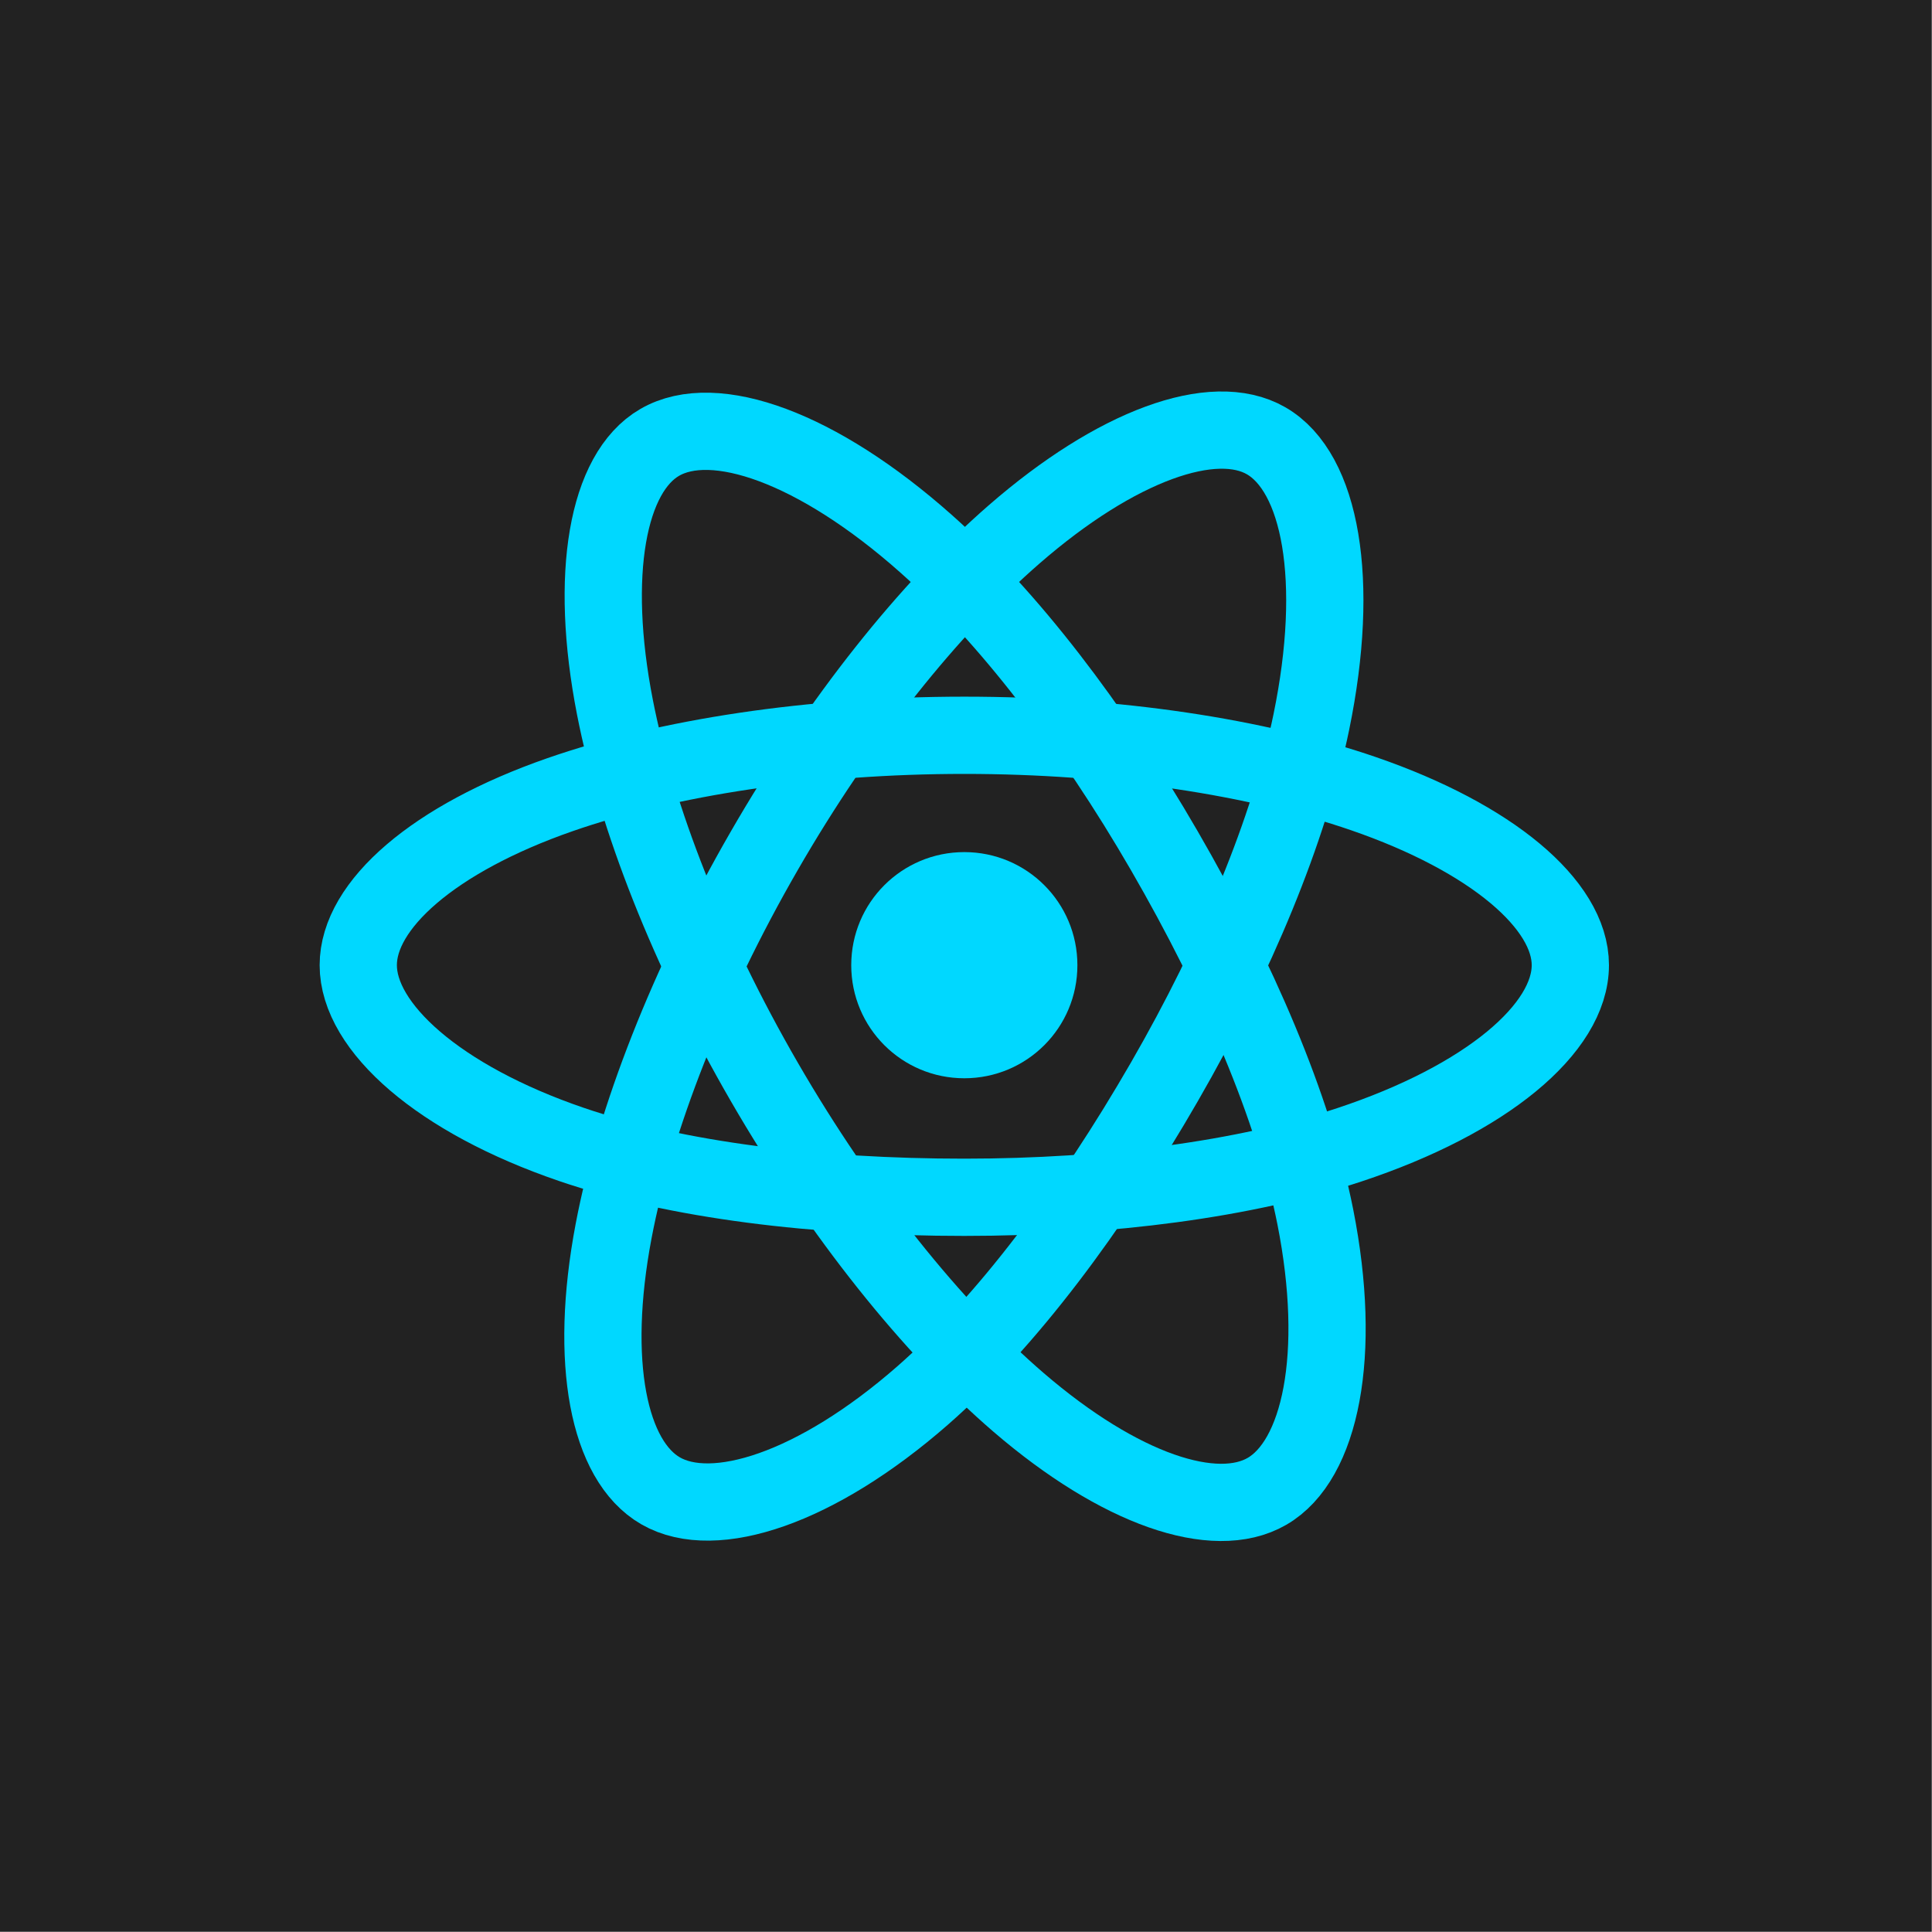
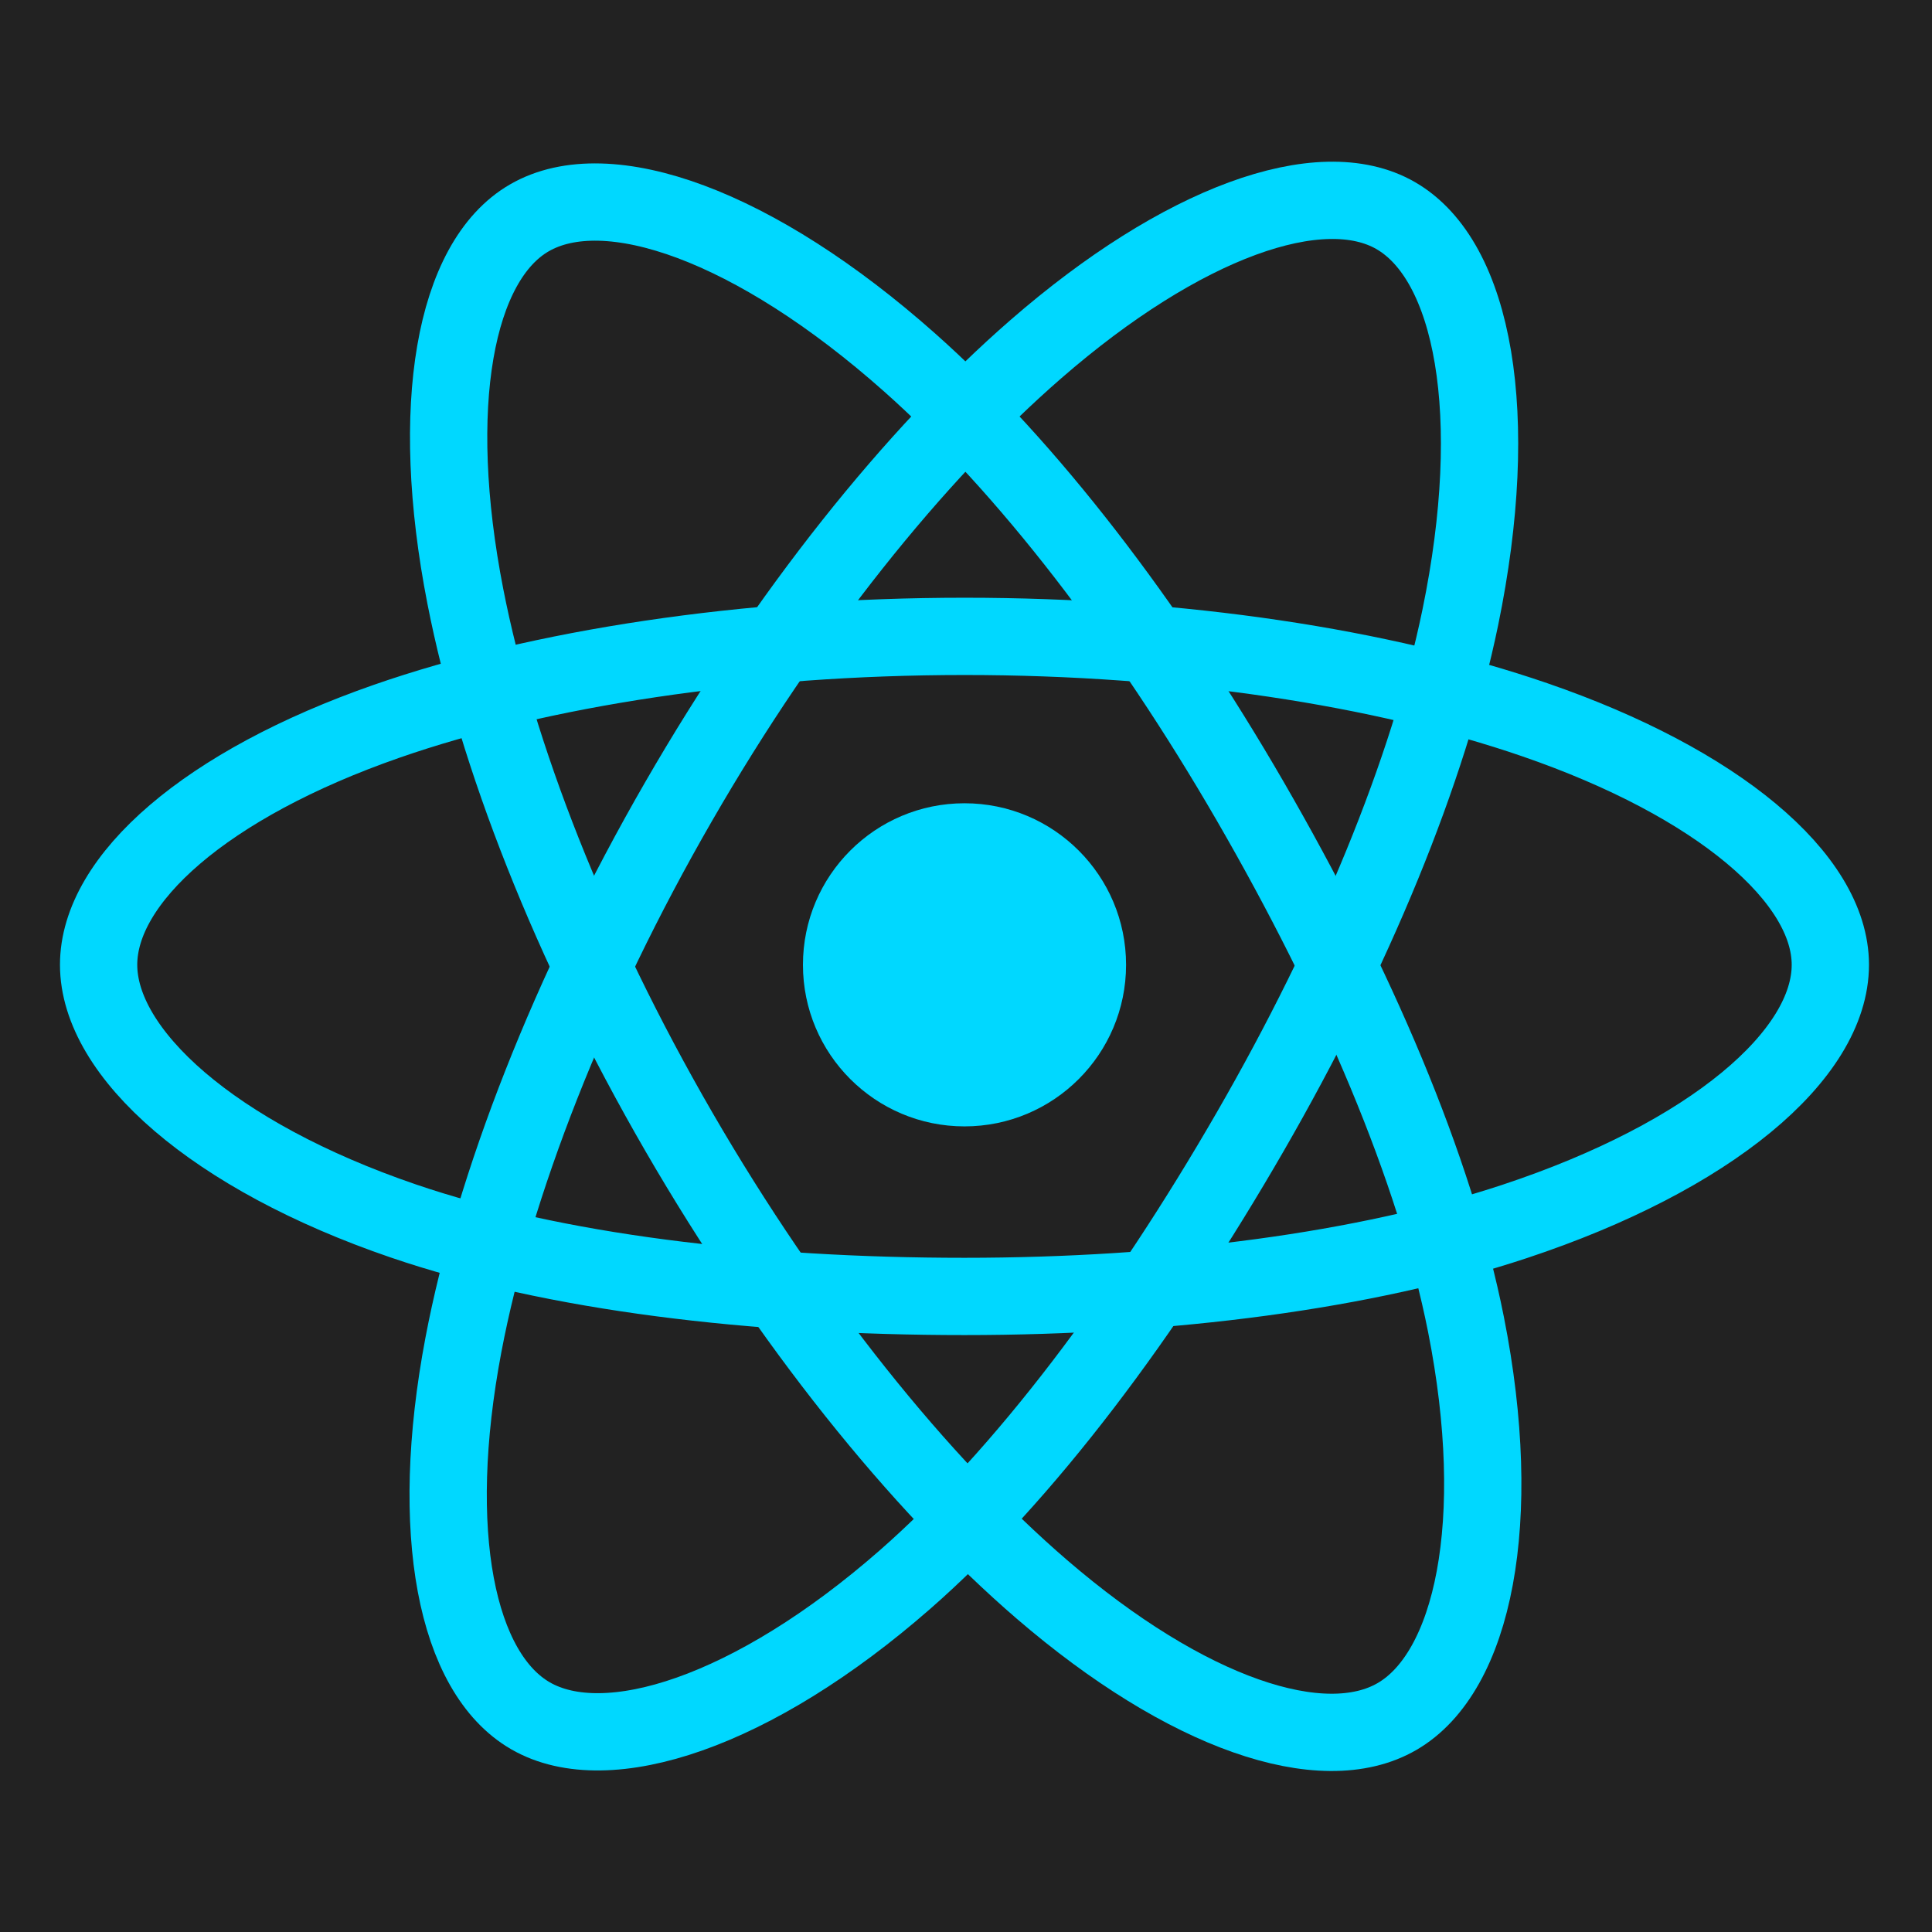
- <svg xmlns="http://www.w3.org/2000/svg" version="1.2" viewBox="0 0 3619 3619" width="3619" height="3619">
-   <style>
- 		.s0 { fill: #222222 } 
- 		.s1 { fill: none;stroke: #00d8ff;stroke-miterlimit:10;stroke-width: 144.7 } 
- 		.s2 { fill: #00d8ff } 
- 	</style>
-   <path class="s0" d="m0 0h3618.6v3618.6h-3618.6z" />
-   <g id="Ordner 1">
-     <path class="s1" d="m1431.85 2026.86c-142.45-246.12-239.47-495.18-279.93-701.89-48.72-249.06-14.28-439.53 83.86-496.3 102.27-59.22 295.75 9.45 498.75 189.7 153.51 136.29 311.08 341.25 446.32 574.91 138.67 239.54 242.62 482.16 283.01 686.35 51.17 258.44 9.73 455.91-90.58 513.94-97.37 56.35-275.45-3.29-465.43-166.74-160.44-138.11-332.15-351.47-476-599.97z" />
-     <path class="s1" d="m1806.35 1377.33c284.34 0 548.52 40.81 747.67 109.34 239.96 82.6 387.52 207.83 387.52 321.23 0 118.16-156.38 251.23-414.05 336.56-194.81 64.54-451.22 98.28-721.14 98.28-276.78 0-538.79-31.64-735.84-98.98-249.27-85.19-399.42-219.94-399.42-335.86 0-112.49 140.91-236.74 377.51-319.2 199.92-69.65 470.61-111.37 757.75-111.37z" />
-     <path class="s1" d="m1431.5 1593.91c142.03-246.33 309.4-454.79 468.3-593.04 191.45-166.6 373.66-231.84 471.87-175.21 102.34 59.01 139.51 260.96 84.7 526.89-41.44 201.04-140.28 439.95-275.17 673.82-138.25 239.75-296.59 450.94-453.32 588-198.31 173.39-390.11 236.11-490.49 178.22-97.44-56.21-134.68-240.31-87.99-486.5 39.48-208.18 138.6-463.47 282.1-712.18z" />
-     <path fill-rule="evenodd" class="s2" d="m1806.35 2019.79c-117.14 0-211.82-94.68-211.82-211.82 0-117.14 94.68-211.82 211.82-211.82 117.14 0 211.82 94.68 211.82 211.82 0 117.14-94.68 211.82-211.82 211.82z" />
-   </g>
+ <svg xmlns="http://www.w3.org/2000/svg" id="Layer_2" viewBox="0 0 3618.6 3618.6" width="3618.6" height="3618.6">
+   <style>.st0{fill:#222}.st1{fill:#00d8ff}.st2{fill:none;stroke:#00d8ff;stroke-width:144.746;stroke-miterlimit:10}</style>
+   <path class="st0" d="M0 0h3618.6v3618.6H0z" />
+   <circle class="st1" cx="1806.5" cy="1807.1" r="302.6" />
+   <path class="st2" d="M1806.5 1191.9c406.2 0 783.6 58.3 1068.1 156.2 342.8 118 553.6 296.9 553.6 458.9 0 168.8-223.4 358.9-591.5 480.8-278.3 92.2-644.6 140.4-1030.2 140.4-395.4 0-769.7-45.2-1051.2-141.4-356.1-121.7-570.6-314.2-570.6-479.8 0-160.7 201.3-338.2 539.3-456 285.6-99.5 672.3-159.1 1082.5-159.1z" />
+   <path class="st2" d="M1271 1501.3c202.9-351.9 442-649.7 669-847.2 273.5-238 533.8-331.2 674.1-250.3 146.2 84.3 199.3 372.8 121 752.7-59.2 287.2-200.4 628.5-393.1 962.6-197.5 342.5-423.7 644.2-647.6 840-283.3 247.7-557.3 337.3-700.7 254.6-139.2-80.3-192.4-343.3-125.7-695 56.4-297.4 198-662.1 403-1017.4z" />
+   <path class="st2" d="M1271.5 2119.8c-203.5-351.6-342.1-707.4-399.9-1002.7-69.6-355.8-20.4-627.9 119.8-709 146.1-84.6 422.5 13.5 712.5 271 219.3 194.7 444.4 487.5 637.6 821.3 198.1 342.2 346.6 688.8 404.3 980.5 73.1 369.2 13.9 651.3-129.4 734.2-139.1 80.5-393.5-4.7-664.9-238.2-229.2-197.3-474.5-502.1-680-857.1z" />
</svg>
